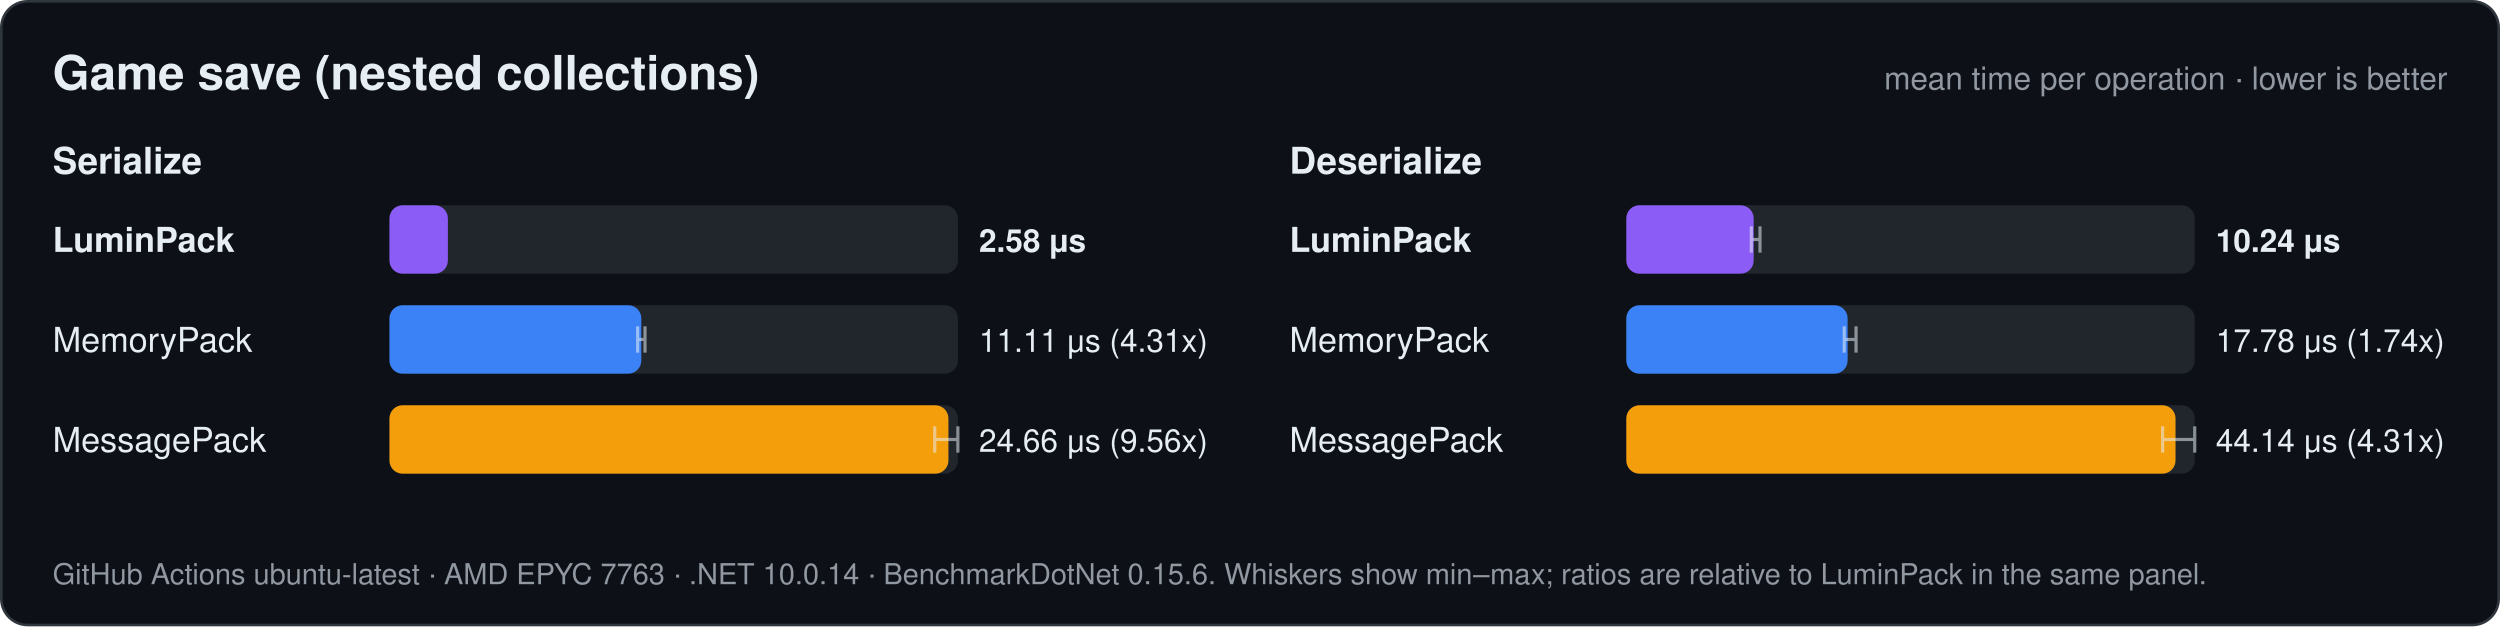
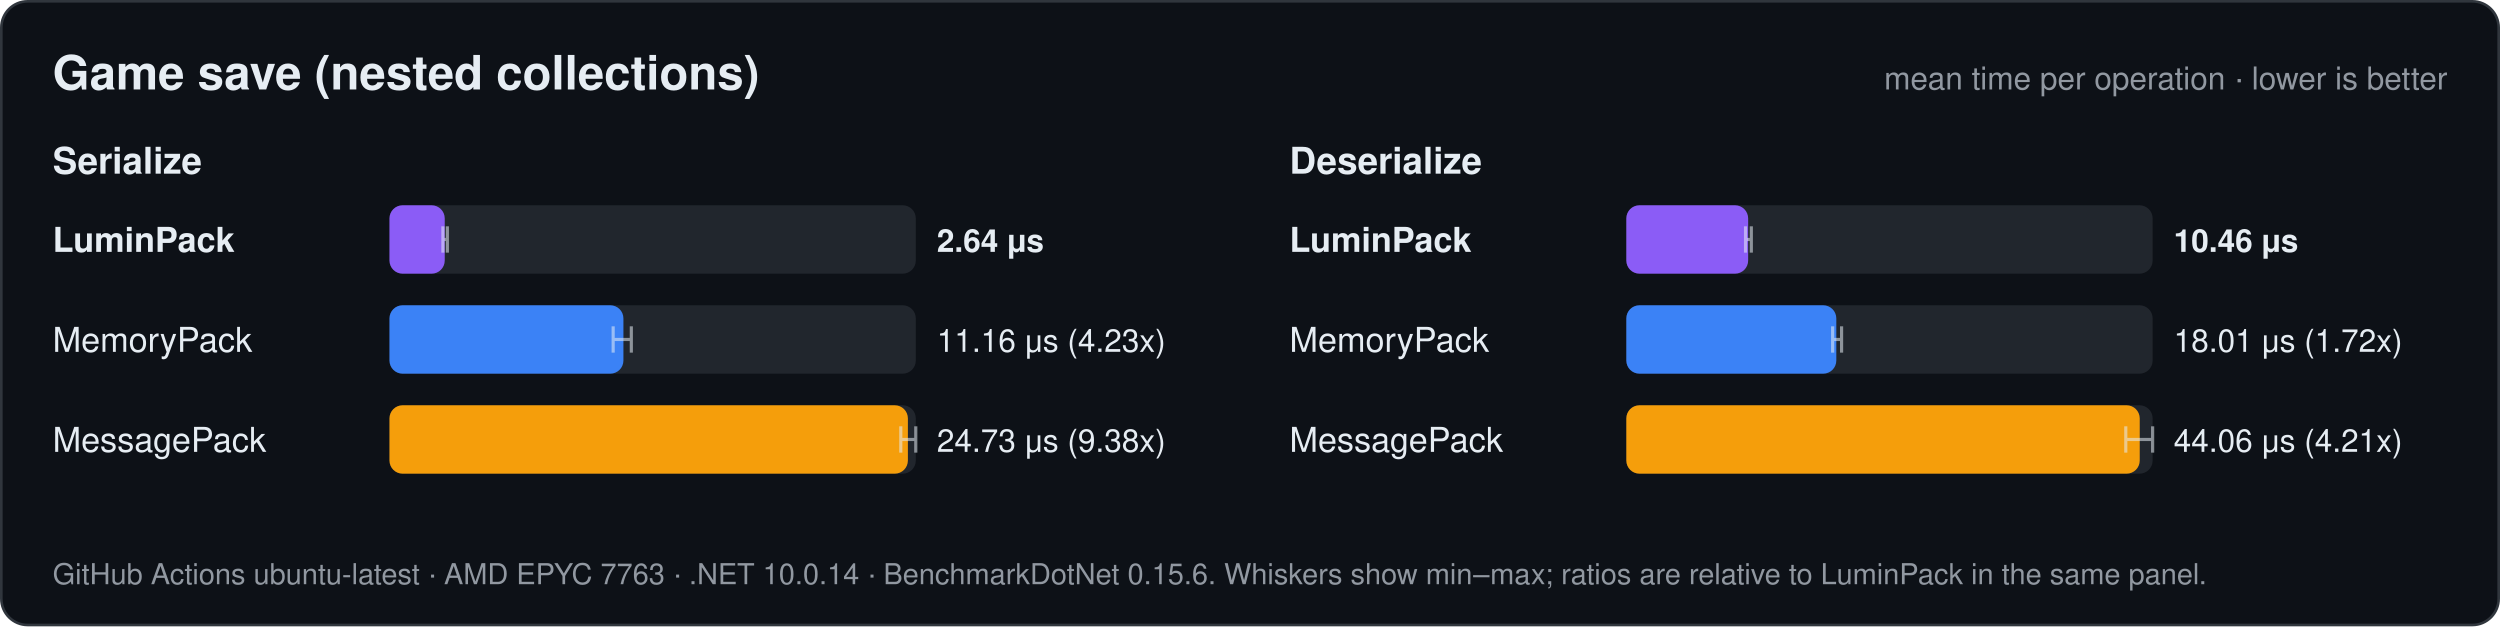
<svg xmlns="http://www.w3.org/2000/svg" width="950" height="238" viewBox="0 0 950 238" font-family="-apple-system,BlinkMacSystemFont,Segoe UI,Helvetica,Arial,sans-serif">
  <rect x="0.5" y="0.5" width="949" height="237" rx="10" fill="#0D1117" stroke="#30363D" />
  <text x="20" y="34" font-size="18" font-weight="600" fill="#E6EDF3">Game save (nested collections)</text>
  <text x="930" y="34" font-size="12" text-anchor="end" fill="#9198A1">mean time per operation · lower is better</text>
  <text x="20" y="66" font-size="14" font-weight="600" fill="#E6EDF3">Serialize</text>
  <text x="20" y="95.7" font-size="13" font-weight="700" fill="#E6EDF3">LuminPack</text>
-   <rect x="148" y="78" width="216" height="26" rx="5" fill="#21262D" />
-   <rect x="148" y="78" width="22.2" height="26" rx="5" fill="#8B5CF6" />
-   <text x="372" y="95.7" font-size="12" font-weight="700" fill="#E6EDF3">2.58 μs</text>
+   <rect x="148" y="78" width="200" height="26" rx="5" fill="#21262D" />
+   <rect x="148" y="78" width="21.0" height="26" rx="5" fill="#8B5CF6" />
+   <path d="M168.3 91H170.0M168.3 86V96M170.0 86V96" stroke="#E6EDF3" stroke-opacity="0.55" stroke-width="1.2" fill="none" />
+   <text x="356" y="95.7" font-size="12" font-weight="700" fill="#E6EDF3">2.64 μs</text>
  <text x="20" y="133.7" font-size="13" font-weight="400" fill="#E6EDF3">MemoryPack</text>
-   <rect x="148" y="116" width="216" height="26" rx="5" fill="#21262D" />
-   <rect x="148" y="116" width="95.7" height="26" rx="5" fill="#3B82F6" />
-   <path d="M242.3 129H245.1M242.3 124V134M245.1 124V134" stroke="#E6EDF3" stroke-opacity="0.55" stroke-width="1.2" fill="none" />
-   <text x="372" y="133.7" font-size="12" font-weight="400" fill="#E6EDF3">11.11 μs  (4.31x)</text>
+   <rect x="148" y="116" width="200" height="26" rx="5" fill="#21262D" />
+   <rect x="148" y="116" width="88.9" height="26" rx="5" fill="#3B82F6" />
+   <path d="M233.0 129H239.9M233.0 124V134M239.9 124V134" stroke="#E6EDF3" stroke-opacity="0.55" stroke-width="1.2" fill="none" />
+   <text x="356" y="133.7" font-size="12" font-weight="400" fill="#E6EDF3">11.16 μs  (4.23x)</text>
  <text x="20" y="171.7" font-size="13" font-weight="400" fill="#E6EDF3">MessagePack</text>
-   <rect x="148" y="154" width="216" height="26" rx="5" fill="#21262D" />
-   <rect x="148" y="154" width="212.4" height="26" rx="5" fill="#F59E0B" />
-   <path d="M355.2 167H364.0M355.2 162V172M364.0 162V172" stroke="#E6EDF3" stroke-opacity="0.55" stroke-width="1.2" fill="none" />
-   <text x="372" y="171.7" font-size="12" font-weight="400" fill="#E6EDF3">24.66 μs  (9.56x)</text>
+   <rect x="148" y="154" width="200" height="26" rx="5" fill="#21262D" />
+   <rect x="148" y="154" width="197.0" height="26" rx="5" fill="#F59E0B" />
+   <path d="M342.3 167H348.0M342.3 162V172M348.0 162V172" stroke="#E6EDF3" stroke-opacity="0.55" stroke-width="1.2" fill="none" />
+   <text x="356" y="171.7" font-size="12" font-weight="400" fill="#E6EDF3">24.73 μs  (9.38x)</text>
  <text x="490" y="66" font-size="14" font-weight="600" fill="#E6EDF3">Deserialize</text>
  <text x="490" y="95.7" font-size="13" font-weight="700" fill="#E6EDF3">LuminPack</text>
-   <rect x="618" y="78" width="216" height="26" rx="5" fill="#21262D" />
-   <rect x="618" y="78" width="48.4" height="26" rx="5" fill="#8B5CF6" />
-   <path d="M665.5 91H668.8M665.5 86V96M668.8 86V96" stroke="#E6EDF3" stroke-opacity="0.55" stroke-width="1.2" fill="none" />
-   <text x="842" y="95.7" font-size="12" font-weight="700" fill="#E6EDF3">10.24 μs</text>
+   <rect x="618" y="78" width="200" height="26" rx="5" fill="#21262D" />
+   <rect x="618" y="78" width="46.3" height="26" rx="5" fill="#8B5CF6" />
+   <path d="M663.3 91H665.5M663.3 86V96M665.5 86V96" stroke="#E6EDF3" stroke-opacity="0.55" stroke-width="1.2" fill="none" />
+   <text x="826" y="95.7" font-size="12" font-weight="700" fill="#E6EDF3">10.46 μs</text>
  <text x="490" y="133.7" font-size="13" font-weight="400" fill="#E6EDF3">MemoryPack</text>
-   <rect x="618" y="116" width="216" height="26" rx="5" fill="#21262D" />
-   <rect x="618" y="116" width="84.1" height="26" rx="5" fill="#3B82F6" />
-   <path d="M700.8 129H705.3M700.8 124V134M705.3 124V134" stroke="#E6EDF3" stroke-opacity="0.55" stroke-width="1.2" fill="none" />
-   <text x="842" y="133.7" font-size="12" font-weight="400" fill="#E6EDF3">17.78 μs  (1.74x)</text>
+   <rect x="618" y="116" width="200" height="26" rx="5" fill="#21262D" />
+   <rect x="618" y="116" width="79.8" height="26" rx="5" fill="#3B82F6" />
+   <path d="M696.4 129H699.8M696.4 124V134M699.8 124V134" stroke="#E6EDF3" stroke-opacity="0.55" stroke-width="1.2" fill="none" />
+   <text x="826" y="133.7" font-size="12" font-weight="400" fill="#E6EDF3">18.01 μs  (1.72x)</text>
  <text x="490" y="171.7" font-size="13" font-weight="400" fill="#E6EDF3">MessagePack</text>
-   <rect x="618" y="154" width="216" height="26" rx="5" fill="#21262D" />
-   <rect x="618" y="154" width="208.7" height="26" rx="5" fill="#F59E0B" />
-   <path d="M821.8 167H834.0M821.8 162V172M834.0 162V172" stroke="#E6EDF3" stroke-opacity="0.55" stroke-width="1.2" fill="none" />
-   <text x="842" y="171.7" font-size="12" font-weight="400" fill="#E6EDF3">44.14 μs  (4.31x)</text>
+   <rect x="618" y="154" width="200" height="26" rx="5" fill="#21262D" />
+   <rect x="618" y="154" width="195.1" height="26" rx="5" fill="#F59E0B" />
+   <path d="M807.8 167H818.0M807.8 162V172M818.0 162V172" stroke="#E6EDF3" stroke-opacity="0.55" stroke-width="1.2" fill="none" />
+   <text x="826" y="171.7" font-size="12" font-weight="400" fill="#E6EDF3">44.06 μs  (4.21x)</text>
  <text x="20" y="222" font-size="11" fill="#9198A1">GitHub Actions ubuntu-latest · AMD EPYC 7763 · .NET 10.0.14 · BenchmarkDotNet 0.15.6. Whiskers show min–max; ratios are relative to LuminPack in the same panel.</text>
</svg>
